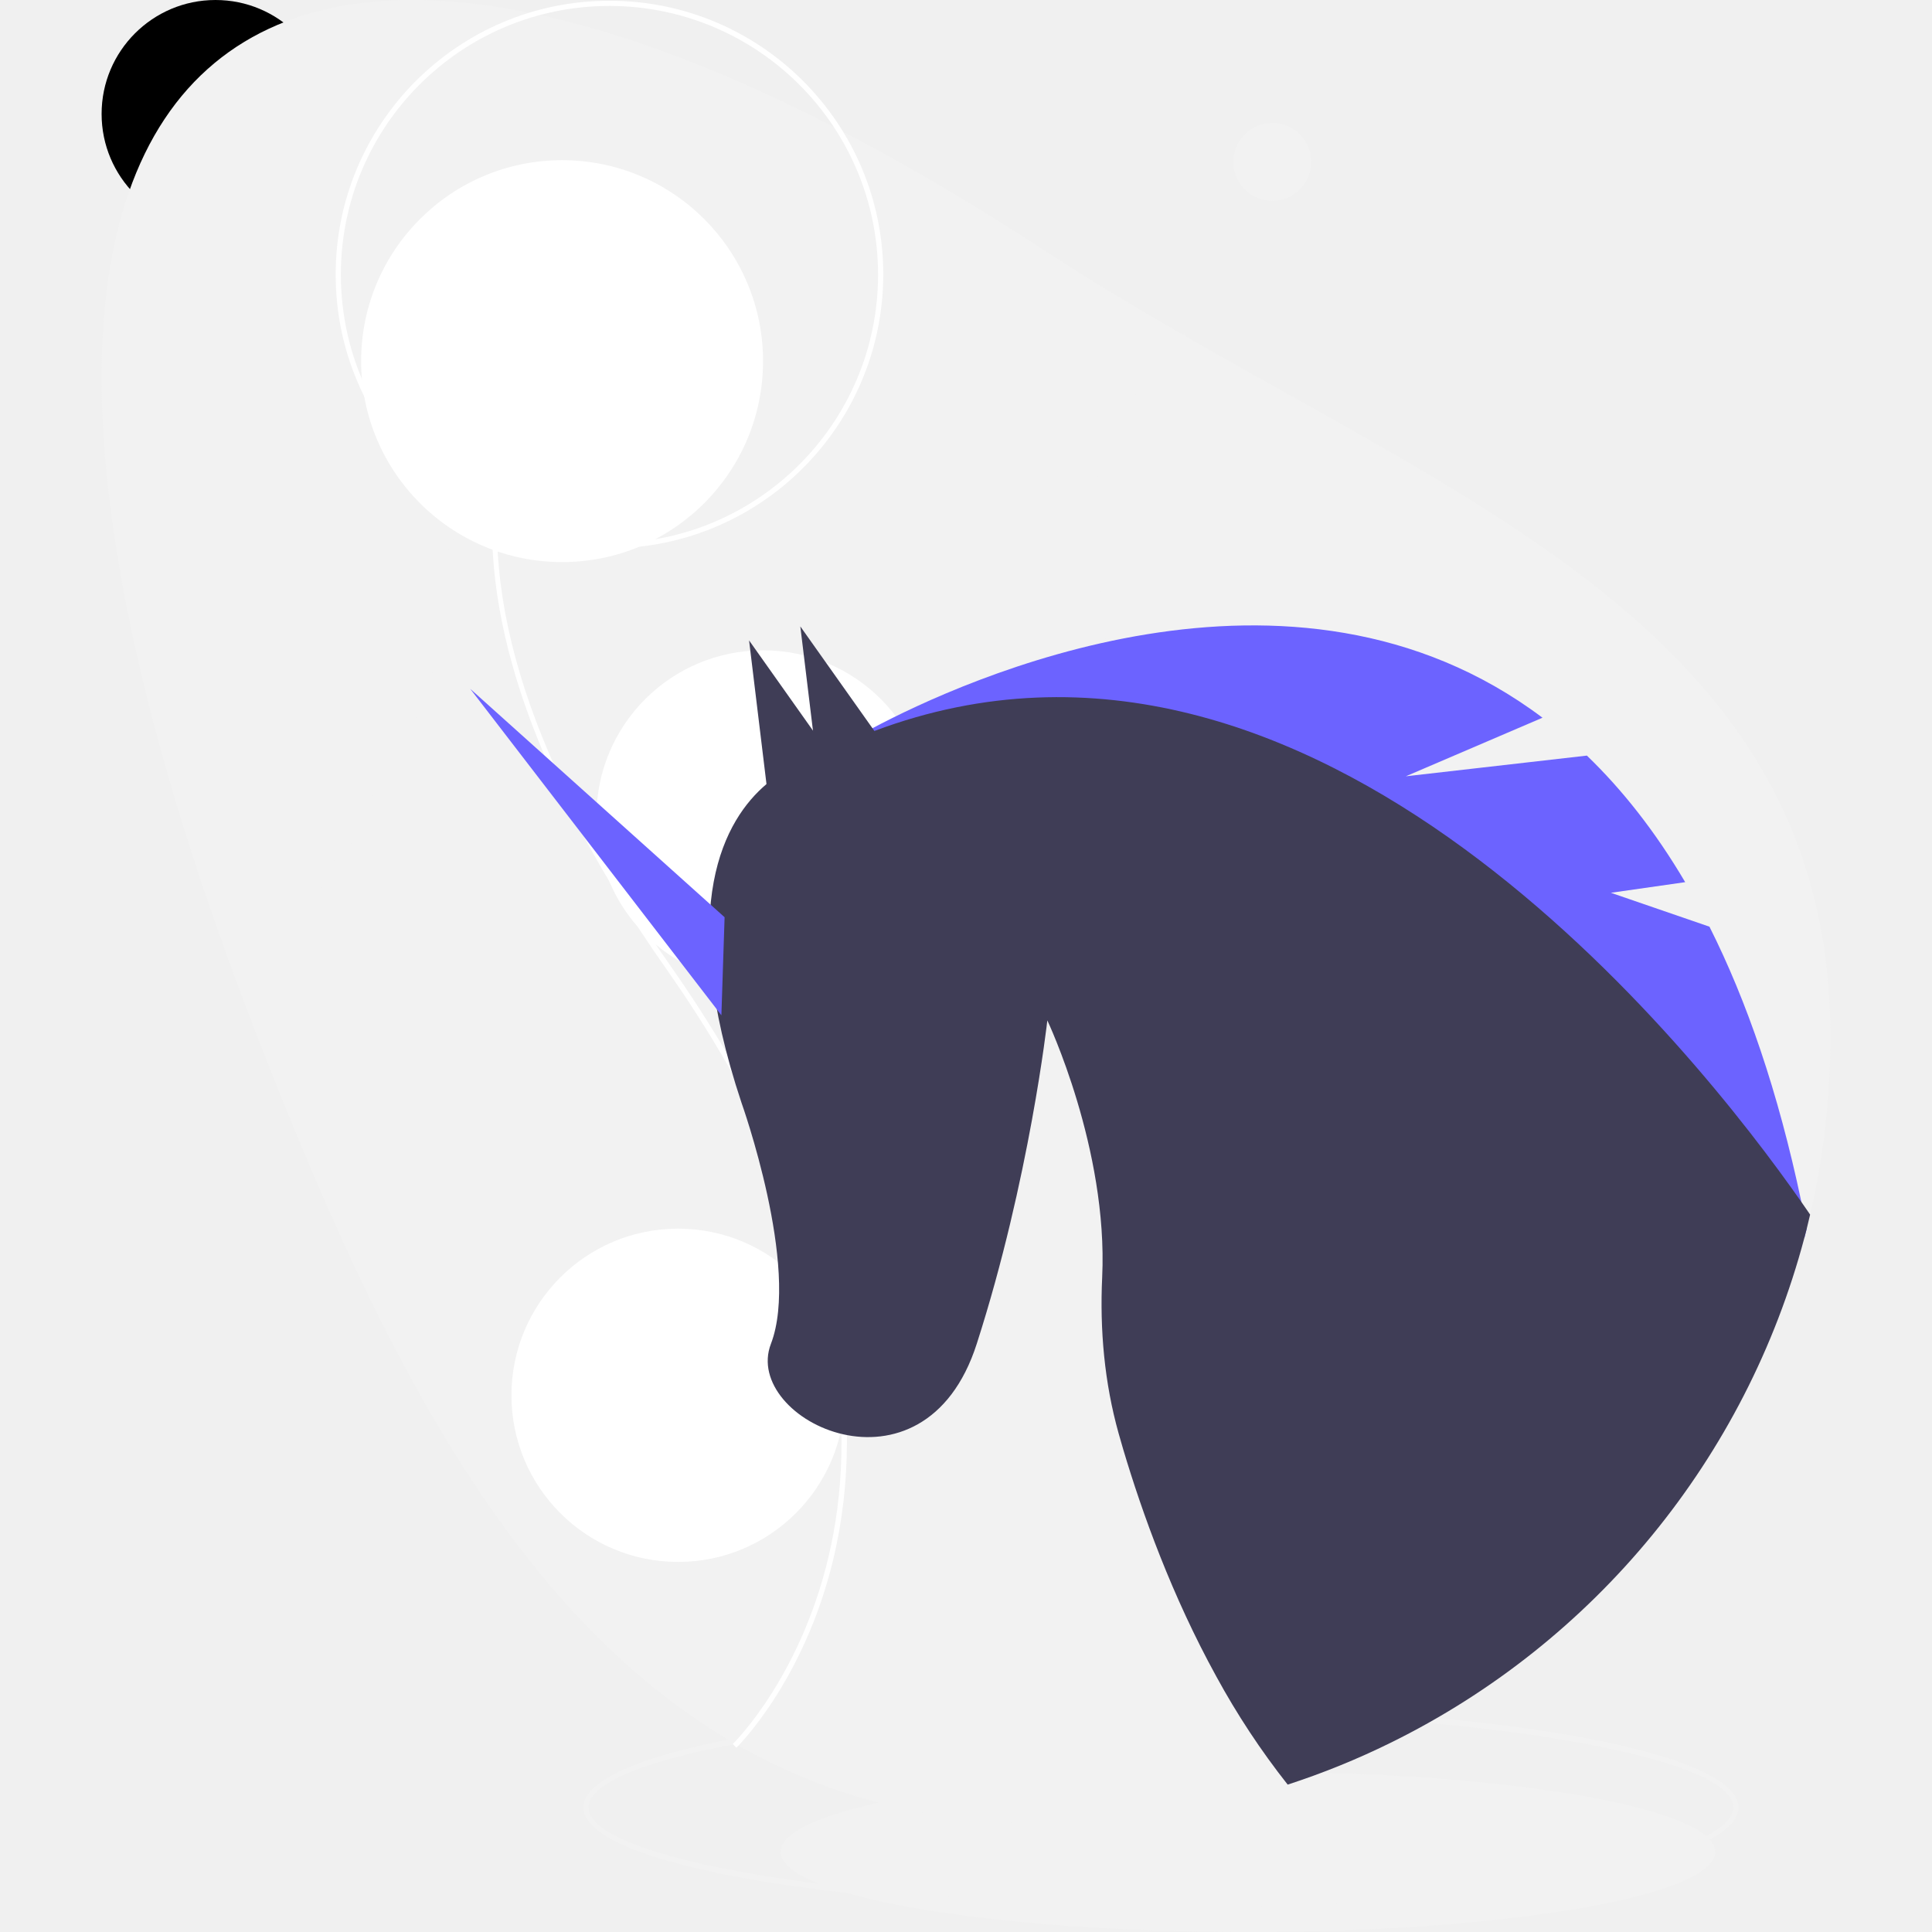
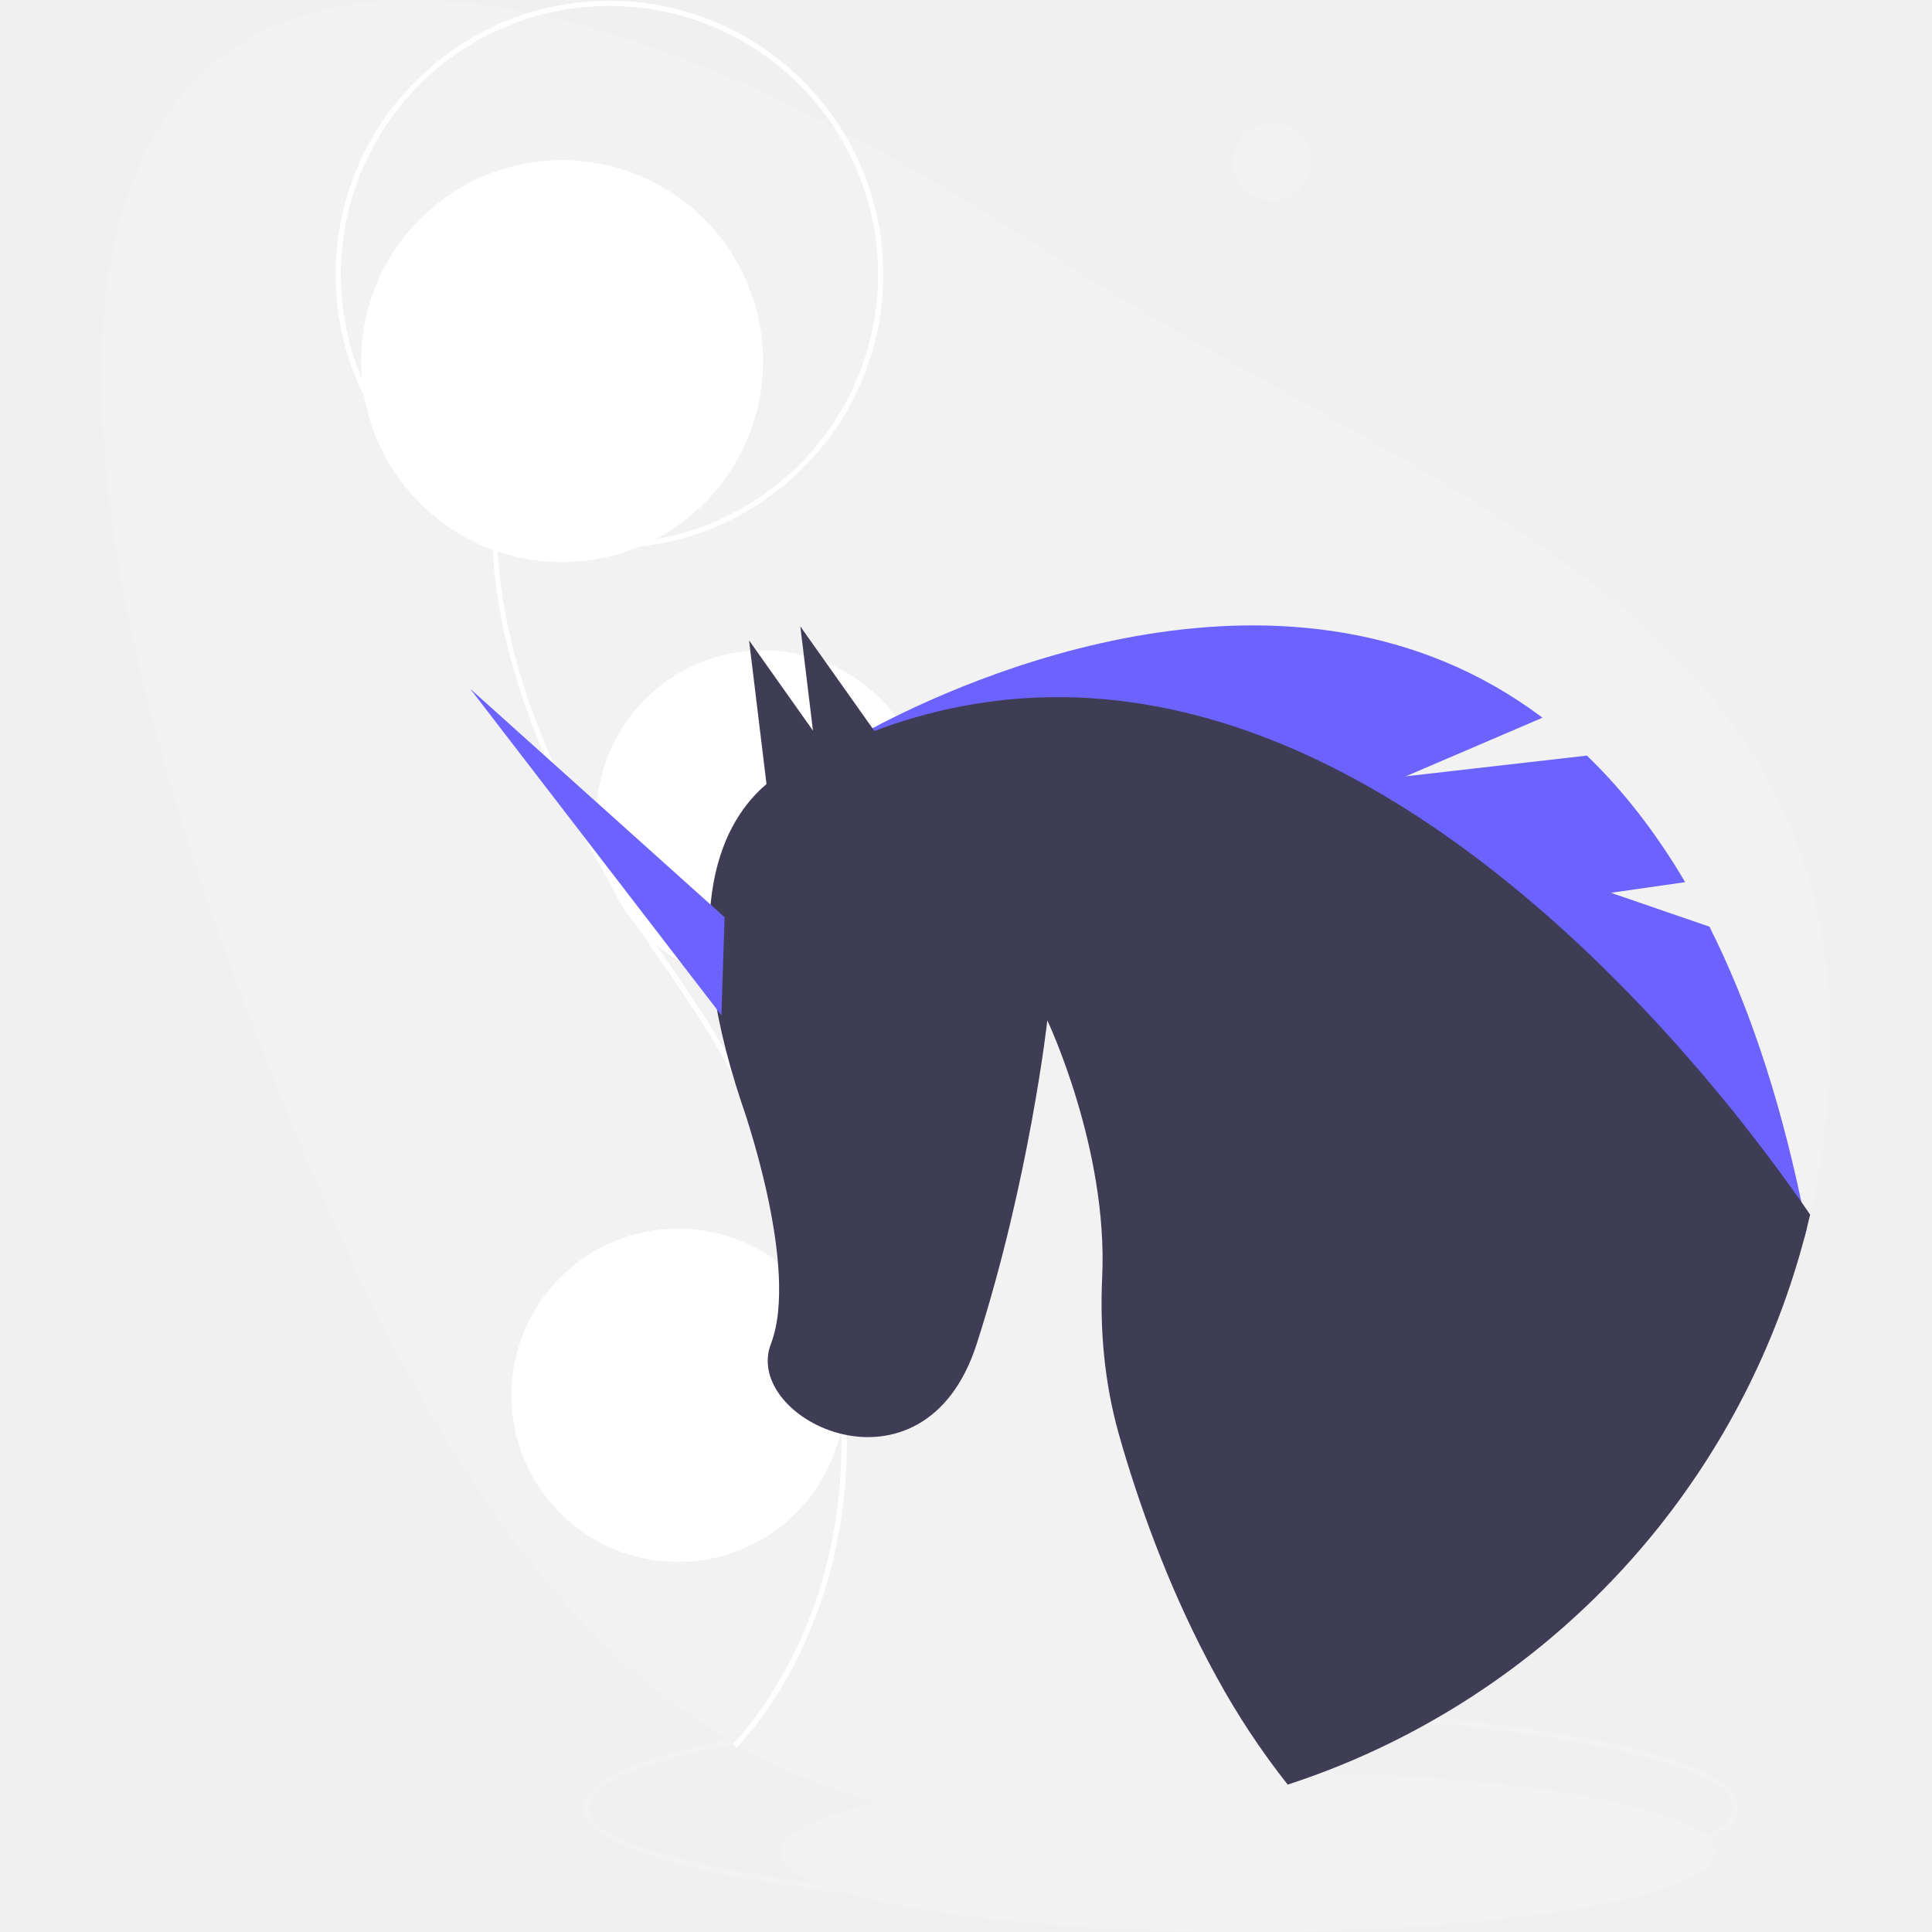
<svg xmlns="http://www.w3.org/2000/svg" id="f2456a0d-5629-424d-81f1-cb25f2706be0" data-name="Layer 1" width="50" height="50" viewBox="0 0 758.806 848">
-   <clipPath id="clipCircle">
-     <circle r="50" cx="50" cy="50" />
-   </clipPath>
-   <rect width="100" height="100" clip-path="url(#clipCircle)" />
  <ellipse cx="503.124" cy="812.817" rx="205.082" ry="35.183" fill="#f2f2f2" />
  <path d="M685.553,863.746c-142.151,0-253.504-19.518-253.504-44.434s111.352-44.434,253.504-44.434S939.057,794.395,939.057,819.312,827.705,863.746,685.553,863.746Zm0-86.59c-136.178,0-251.225,19.305-251.225,42.156s115.047,42.156,251.225,42.156,251.225-19.305,251.225-42.156S821.731,777.156,685.553,777.156Z" transform="translate(-220.5972 -26)" fill="#f2f2f2" />
  <path d="M979.403,481.005a345.641,345.641,0,0,1-6.677,67.836q-1.025,5.161-2.222,10.277-.701,3.076-1.47,6.13-.496,1.982-1.025,3.965A345.973,345.973,0,0,1,786.261,790.997a339.572,339.572,0,0,1-45.072,18.309q-3.521,1.145-7.075,2.222h-.011a344.839,344.839,0,0,1-99.92,14.698q-7.28,0-14.356-.33a286.2,286.2,0,0,1-38.065-4.227C427.164,793.732,351.432,641.493,288.962,481.005q-2.324-5.964-4.569-11.849-.547-1.453-1.094-2.905C117.137,26.875,297.336-84.314,634.182,135.784,793.793,240.068,979.403,290.348,979.403,481.005Z" transform="translate(-220.5972 -26)" fill="#f2f2f2" />
  <path d="M740.79,687.167l-1.579-1.642c.248-.238,24.901-24.387,34.29-69.509,8.672-41.674,5.727-110.29-57.549-200.516C667.423,346.3,647.784,285.843,657.583,235.806c8.607-43.958,37.883-63.269,38.177-63.458l1.234,1.915c-.286.185-28.794,19.041-37.19,62.052-9.641,49.392,9.877,109.239,58.014,177.876,28.15,40.141,46.89,79.45,55.699,116.836,7.059,29.96,7.793,58.76,2.184,85.599C766.138,662.384,741.043,686.924,740.79,687.167Z" transform="translate(-220.5972 -26)" fill="#f2f2f2" />
  <path d="M314.289,420.062a422.343,422.343,0,0,0-29.896,49.094q-.547-1.453-1.094-2.905a432.141,432.141,0,0,1,29.122-47.499c48.137-68.645,67.654-128.484,58.015-177.874-8.397-43.022-36.903-61.878-37.188-62.06l1.231-1.914c.296.194,29.577,19.506,38.179,63.461C382.456,290.404,362.814,350.858,314.289,420.062Z" transform="translate(-220.5972 -26)" fill="#f2f2f2" />
  <path d="M499.212,793.126l-1.579-1.642c.313-.3,31.394-30.736,43.239-87.611,10.939-52.52,7.244-138.99-72.48-252.67-33.311-47.499-56.027-92.376-67.518-133.384-9.389-33.508-11.377-64.657-5.908-92.583,10.811-55.212,47.557-79.451,47.927-79.689l1.234,1.915c-.362.234-36.34,24.017-46.939,78.282-12.16,62.258,12.424,137.673,73.07,224.149,35.413,50.497,58.987,99.944,70.066,146.968,8.876,37.671,9.8,73.879,2.748,107.621C531.053,761.994,499.529,792.821,499.212,793.126Z" transform="translate(-220.5972 -26)" fill="#fff" />
  <circle cx="202.118" cy="158.51" r="88.201" fill="#fff" />
  <path d="M443.511,266.68a120.175,120.175,0,1,1,120.175-120.176A120.312,120.312,0,0,1,443.511,266.68Zm0-238.072a117.897,117.897,0,1,0,117.896,117.896A118.03,118.03,0,0,0,443.511,28.608Z" transform="translate(-220.5972 -26)" fill="#fff" />
  <circle cx="290.319" cy="358.577" r="73.143" fill="#fff" />
  <circle cx="253.031" cy="612.424" r="73.143" fill="#fff" />
  <path d="M969.035,565.248q-1.145-5.913-2.358-11.667a.011.011,0,0,1-.011-.011c-10.231-48.547-24.017-88.356-40.344-120.827L883.06,417.863l32.608-4.66c-13.182-22.365-27.709-40.686-43.147-55.554L793.063,366.729l59.975-25.704C742.818,258.116,598.316,324.71,558.94,345.64c-5.4,2.86-8.819,4.876-9.912,5.526-.011,0-.011,0-.023.011-.239.148-.353.216-.353.216l22.354,11.61h.011L968.009,569.213Z" transform="translate(-220.5972 -26)" fill="#6c63ff" />
  <path d="M969.035,565.248q.769-3.059,1.47-6.13c-1.162-1.698-2.438-3.555-3.828-5.537a.011.011,0,0,1-.011-.011c-45.779-65.455-213.581-279.332-406.87-206.734h-.011q-5.366,2.017-10.755,4.33c-.011,0-.011,0-.023.011q-4.905,2.102-9.821,4.466c-1.663.786-3.315,1.606-4.979,2.438-1.447.729-2.883,1.47-4.33,2.233,0,0-8.226,2.062-17.443,9.833-18.104,15.29-40.048,52.649-10.972,139.877,0,0,25.817,72.268,12.909,105.833-12.909,33.542,67.13,72.257,90.338,0,23.231-72.28,30.99-141.973,30.99-141.973s26.706,56.272,24.074,112.704c-1.082,23.129.98,46.28,7.212,68.554.638,2.336,1.333,4.671,2.028,7.041,8.397,28.199,21.499,64.475,40.8,99.556a335.913,335.913,0,0,0,31.377,47.568,339.579,339.579,0,0,0,45.072-18.309A345.974,345.974,0,0,0,968.009,569.213Z" transform="translate(-220.5972 -26)" fill="#3f3d56" />
  <polygon points="317.011 360.127 306.686 274.949 350.566 336.896 317.011 360.127" fill="#3f3d56" />
  <polygon points="294.512 366.263 284.187 281.085 328.067 343.032 294.512 366.263" fill="#3f3d56" />
  <polygon points="272.037 445.634 161.79 302.333 273.446 402.595 272.037 445.634" fill="#6c63ff" />
  <circle cx="513.847" cy="71.047" r="17.09" fill="#f2f2f2" />
</svg>
